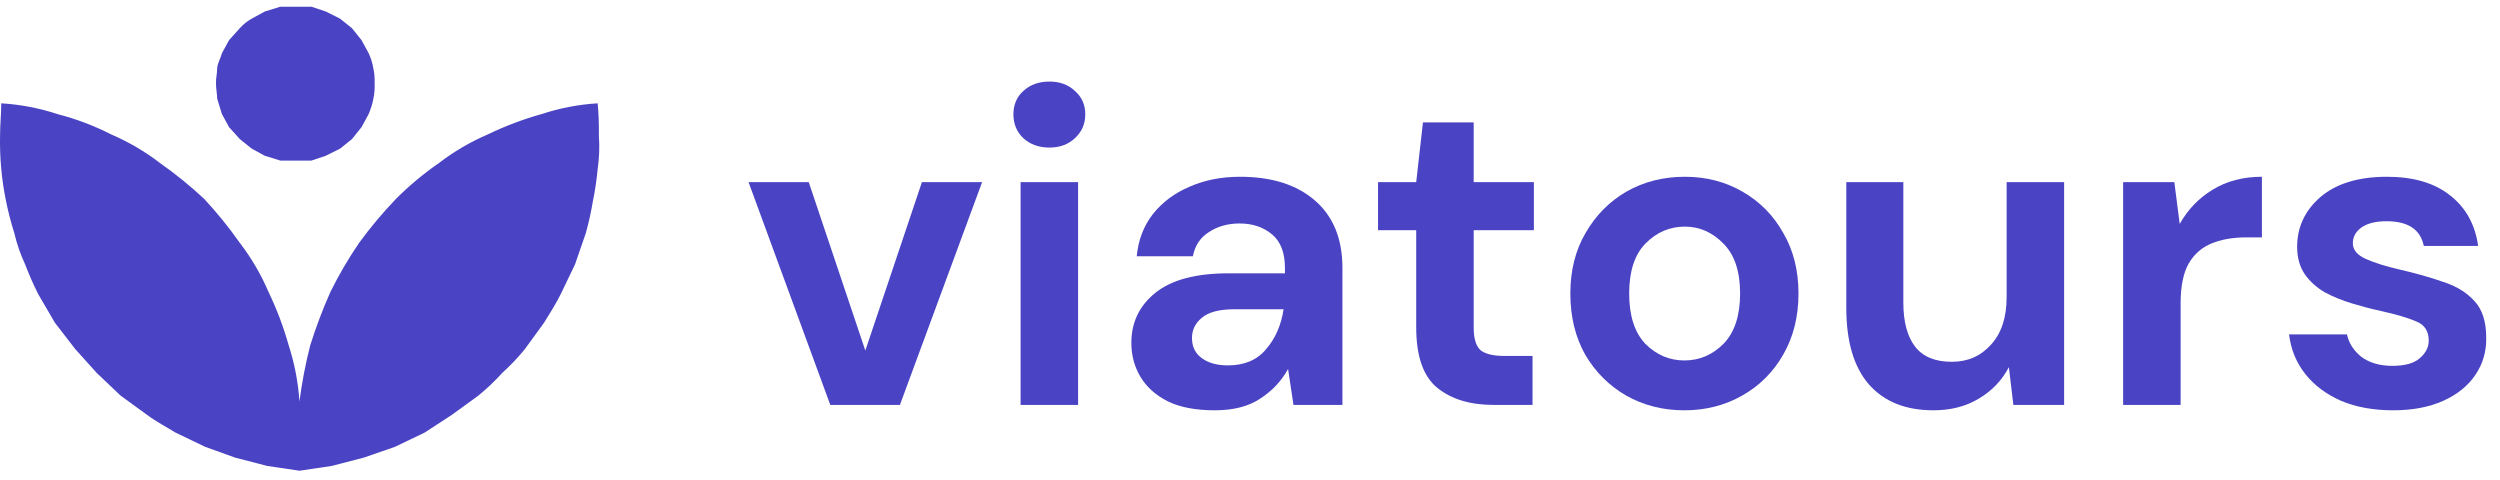
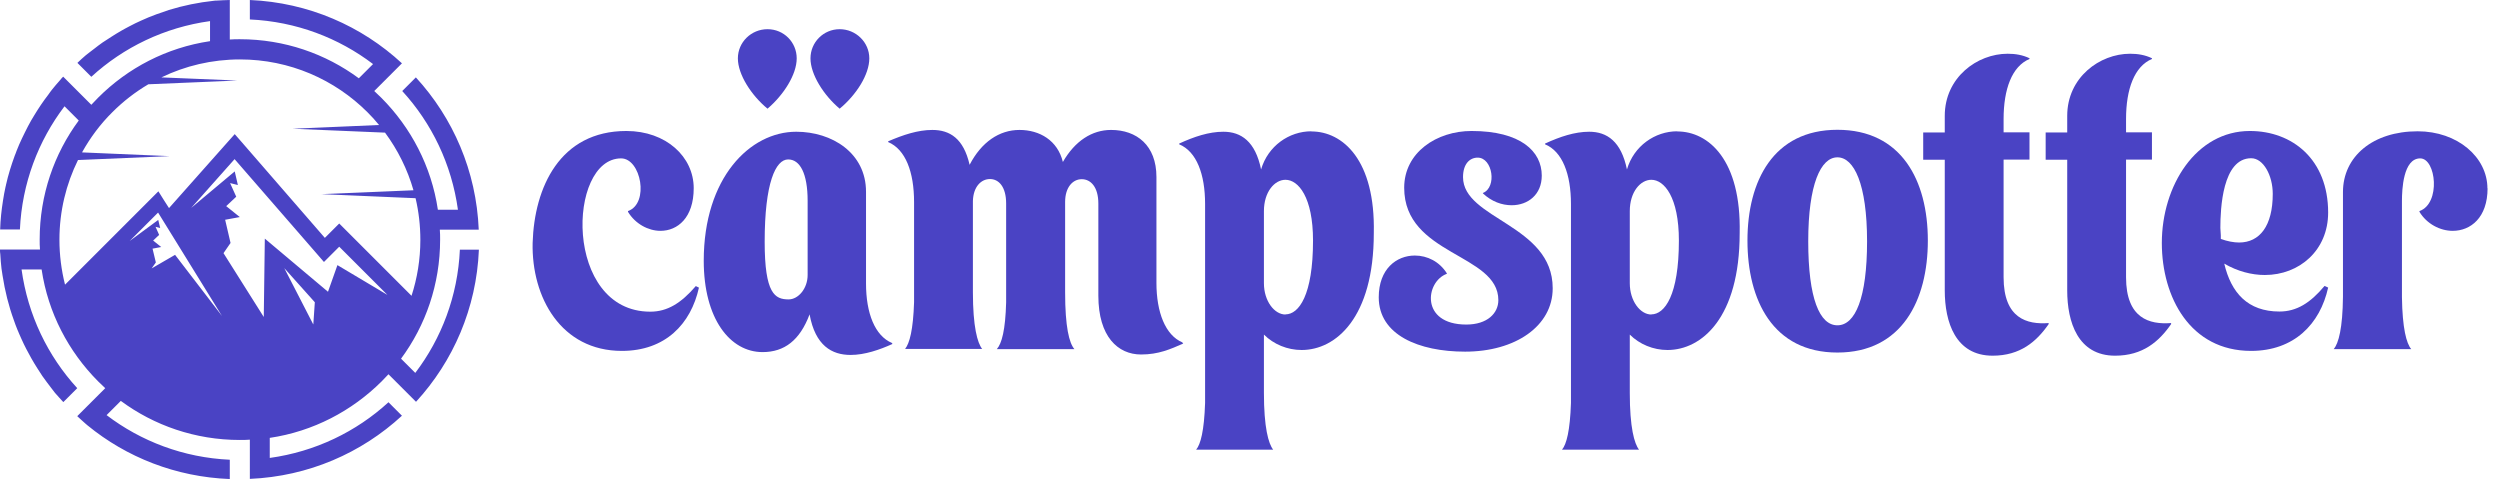
<svg xmlns="http://www.w3.org/2000/svg" width="167" height="32" viewBox="0 0 167 32" fill="none">
-   <path d="M55.464 27.048L50.004 12.168H54.024L57.804 23.418L61.584 12.168H65.604L60.114 27.048H55.464Z" fill="#4A43C4" />
-   <path d="M70.096 9.858C69.396 9.858 68.816 9.648 68.356 9.228C67.916 8.808 67.696 8.278 67.696 7.638C67.696 6.998 67.916 6.478 68.356 6.078C68.816 5.658 69.396 5.448 70.096 5.448C70.796 5.448 71.366 5.658 71.806 6.078C72.266 6.478 72.496 6.998 72.496 7.638C72.496 8.278 72.266 8.808 71.806 9.228C71.366 9.648 70.796 9.858 70.096 9.858ZM68.176 27.048V12.168H72.016V27.048H68.176Z" fill="#4A43C4" />
-   <path d="M81.154 27.408C79.874 27.408 78.824 27.208 78.004 26.808C77.184 26.388 76.574 25.838 76.174 25.158C75.774 24.478 75.574 23.728 75.574 22.908C75.574 21.528 76.114 20.408 77.194 19.548C78.274 18.688 79.894 18.258 82.054 18.258H85.834V17.898C85.834 16.878 85.544 16.128 84.964 15.648C84.384 15.168 83.664 14.928 82.804 14.928C82.024 14.928 81.344 15.118 80.764 15.498C80.184 15.858 79.824 16.398 79.684 17.118H75.934C76.034 16.038 76.394 15.098 77.014 14.298C77.654 13.498 78.474 12.888 79.474 12.468C80.474 12.028 81.594 11.808 82.834 11.808C84.954 11.808 86.624 12.338 87.844 13.398C89.064 14.458 89.674 15.958 89.674 17.898V27.048H86.404L86.044 24.648C85.604 25.448 84.984 26.108 84.184 26.628C83.404 27.148 82.394 27.408 81.154 27.408ZM82.024 24.408C83.124 24.408 83.974 24.048 84.574 23.328C85.194 22.608 85.584 21.718 85.744 20.658H82.474C81.454 20.658 80.724 20.848 80.284 21.228C79.844 21.588 79.624 22.038 79.624 22.578C79.624 23.158 79.844 23.608 80.284 23.928C80.724 24.248 81.304 24.408 82.024 24.408Z" fill="#4A43C4" />
-   <path d="M99.763 27.048C98.203 27.048 96.953 26.668 96.013 25.908C95.073 25.148 94.603 23.798 94.603 21.858V15.378H92.053V12.168H94.603L95.053 8.178H98.443V12.168H102.463V15.378H98.443V21.888C98.443 22.608 98.593 23.108 98.893 23.388C99.213 23.648 99.753 23.778 100.513 23.778H102.373V27.048H99.763Z" fill="#4A43C4" />
-   <path d="M112.519 27.408C111.079 27.408 109.779 27.078 108.619 26.418C107.479 25.758 106.569 24.848 105.889 23.688C105.229 22.508 104.899 21.148 104.899 19.608C104.899 18.068 105.239 16.718 105.919 15.558C106.599 14.378 107.509 13.458 108.649 12.798C109.809 12.138 111.109 11.808 112.549 11.808C113.969 11.808 115.249 12.138 116.389 12.798C117.549 13.458 118.459 14.378 119.119 15.558C119.799 16.718 120.139 18.068 120.139 19.608C120.139 21.148 119.799 22.508 119.119 23.688C118.459 24.848 117.549 25.758 116.389 26.418C115.229 27.078 113.939 27.408 112.519 27.408ZM112.519 24.078C113.519 24.078 114.389 23.708 115.129 22.968C115.869 22.208 116.239 21.088 116.239 19.608C116.239 18.128 115.869 17.018 115.129 16.278C114.389 15.518 113.529 15.138 112.549 15.138C111.529 15.138 110.649 15.518 109.909 16.278C109.189 17.018 108.829 18.128 108.829 19.608C108.829 21.088 109.189 22.208 109.909 22.968C110.649 23.708 111.519 24.078 112.519 24.078Z" fill="#4A43C4" />
-   <path d="M129.153 27.408C127.293 27.408 125.853 26.828 124.833 25.668C123.833 24.508 123.333 22.808 123.333 20.568V12.168H127.143V20.208C127.143 21.488 127.403 22.468 127.923 23.148C128.443 23.828 129.263 24.168 130.383 24.168C131.443 24.168 132.313 23.788 132.993 23.028C133.693 22.268 134.043 21.208 134.043 19.848V12.168H137.883V27.048H134.493L134.193 24.528C133.733 25.408 133.063 26.108 132.183 26.628C131.323 27.148 130.313 27.408 129.153 27.408Z" fill="#4A43C4" />
-   <path d="M141.825 27.048V12.168H145.245L145.605 14.958C146.145 13.998 146.875 13.238 147.795 12.678C148.735 12.098 149.835 11.808 151.095 11.808V15.858H150.015C149.175 15.858 148.425 15.988 147.765 16.248C147.105 16.508 146.585 16.958 146.205 17.598C145.845 18.238 145.665 19.128 145.665 20.268V27.048H141.825Z" fill="#4A43C4" />
-   <path d="M159.869 27.408C158.549 27.408 157.389 27.198 156.389 26.778C155.389 26.338 154.589 25.738 153.989 24.978C153.389 24.218 153.029 23.338 152.909 22.338H156.779C156.899 22.918 157.219 23.418 157.739 23.838C158.279 24.238 158.969 24.438 159.809 24.438C160.649 24.438 161.259 24.268 161.639 23.928C162.039 23.588 162.239 23.198 162.239 22.758C162.239 22.118 161.959 21.688 161.399 21.468C160.839 21.228 160.059 20.998 159.059 20.778C158.419 20.638 157.769 20.468 157.109 20.268C156.449 20.068 155.839 19.818 155.279 19.518C154.739 19.198 154.299 18.798 153.959 18.318C153.619 17.818 153.449 17.208 153.449 16.488C153.449 15.168 153.969 14.058 155.009 13.158C156.069 12.258 157.549 11.808 159.449 11.808C161.209 11.808 162.609 12.218 163.649 13.038C164.709 13.858 165.339 14.988 165.539 16.428H161.909C161.689 15.328 160.859 14.778 159.419 14.778C158.699 14.778 158.139 14.918 157.739 15.198C157.359 15.478 157.169 15.828 157.169 16.248C157.169 16.688 157.459 17.038 158.039 17.298C158.619 17.558 159.389 17.798 160.349 18.018C161.389 18.258 162.339 18.528 163.199 18.828C164.079 19.108 164.779 19.538 165.299 20.118C165.819 20.678 166.079 21.488 166.079 22.548C166.099 23.468 165.859 24.298 165.359 25.038C164.859 25.778 164.139 26.358 163.199 26.778C162.259 27.198 161.149 27.408 159.869 27.408Z" fill="#4A43C4" />
-   <path d="M39.925 6.902C38.651 6.979 37.392 7.22 36.18 7.619C34.947 7.965 33.747 8.418 32.594 8.974C31.43 9.473 30.332 10.115 29.327 10.886C28.301 11.595 27.341 12.395 26.459 13.277C25.57 14.202 24.744 15.187 23.988 16.225C23.275 17.267 22.636 18.359 22.076 19.492C21.555 20.66 21.103 21.857 20.721 23.077C20.406 24.31 20.166 25.56 20.004 26.822C19.92 25.549 19.679 24.291 19.287 23.077C18.941 21.845 18.488 20.645 17.933 19.492C17.434 18.327 16.791 17.23 16.02 16.225C15.292 15.188 14.493 14.203 13.63 13.277C12.703 12.413 11.718 11.614 10.682 10.886C9.676 10.115 8.579 9.473 7.415 8.974C6.273 8.392 5.07 7.938 3.829 7.619C2.617 7.22 1.358 6.979 0.084 6.902C0.084 7.619 0.004 8.336 0.004 9.053C-0.026 10.524 0.107 11.994 0.403 13.436C0.551 14.162 0.737 14.88 0.96 15.587C1.128 16.301 1.368 16.995 1.678 17.659C1.936 18.337 2.229 19.002 2.554 19.651L3.67 21.563L5.024 23.316L6.459 24.91L8.052 26.424L9.805 27.699C10.443 28.177 11.08 28.496 11.717 28.894L13.71 29.85L15.701 30.567L17.853 31.125L20.004 31.444L22.156 31.125L24.307 30.567L26.379 29.85L28.371 28.894L30.203 27.699L31.956 26.424C32.526 25.961 33.058 25.455 33.55 24.91C34.095 24.418 34.601 23.886 35.064 23.316L36.339 21.563C36.737 20.926 37.136 20.288 37.455 19.651L38.411 17.659L39.128 15.587C39.325 14.879 39.485 14.161 39.606 13.436C39.751 12.725 39.858 12.007 39.925 11.284C40.032 10.546 40.059 9.798 40.004 9.053C40.017 8.335 39.991 7.617 39.925 6.902Z" fill="#4A43C4" />
-   <path d="M25.024 5.547C25.041 5.895 25.014 6.243 24.945 6.583C24.875 6.939 24.768 7.286 24.626 7.619L24.148 8.496L23.51 9.292L22.714 9.93L21.757 10.408L20.801 10.727H18.73L17.694 10.408L16.817 9.93L16.02 9.292L15.303 8.496L14.825 7.619L14.506 6.583C14.506 6.264 14.427 5.946 14.427 5.547C14.427 5.149 14.506 4.91 14.506 4.591C14.506 4.272 14.745 3.874 14.825 3.555L15.303 2.679L16.02 1.882C16.249 1.627 16.518 1.412 16.817 1.245L17.694 0.766L18.73 0.448H20.801L21.757 0.766L22.714 1.245L23.51 1.882L24.148 2.679L24.626 3.555C24.779 3.884 24.886 4.233 24.945 4.591C25.011 4.905 25.037 5.227 25.024 5.547Z" fill="#4A43C4" />
+   <g>
+     <path d="m46.69,19.21c-.54,2.44-2.25,4.23-5.15,4.23-4.06,0-6.04-3.58-5.96-7.21.11-3.71,1.82-7.48,6.26-7.48,2.66,0,4.5,1.73,4.5,3.82,0,1.98-1.08,2.85-2.22,2.85-.81,0-1.68-.46-2.17-1.27v-.05c1.44-.51.87-3.52-.46-3.52-3.6,0-3.85,10.24,1.95,10.24,1.14,0,2.06-.57,3.04-1.71l.22.11Z" style="fill:#4a43c4;" />
+     <path d="m59.61,22.98c-.84.38-1.84.73-2.79.73-1.25,0-2.36-.62-2.74-2.71-.65,1.73-1.68,2.52-3.14,2.52-2.17,0-3.93-2.22-3.93-6.1,0-5.55,3.09-8.62,6.18-8.62,2.38,0,4.66,1.41,4.66,4.01v6.12c0,2.01.6,3.5,1.73,3.98l.03.05ZM49.29,3.9c0-1.08.89-1.95,1.98-1.95s1.95.87,1.95,1.95-.87,2.44-1.95,3.36c-1.08-.89-1.98-2.28-1.98-3.36Zm4.66,9.51c0-1.82-.51-2.76-1.3-2.76-.84,0-1.57,1.57-1.57,5.5,0,3.47.68,3.85,1.6,3.85.65,0,1.27-.73,1.27-1.63v-4.96Zm.19-9.51c0-1.08.87-1.95,1.95-1.95s1.98.87,1.98,1.95-.87,2.44-1.98,3.36c-1.06-.89-1.95-2.28-1.95-3.36Z" style="fill:#4a43c4;" />
+     <path d="m79.04,22.95c-.87.38-1.65.73-2.82.73-1.54,0-2.85-1.19-2.85-3.93v-6.15c0-1.11-.51-1.63-1.11-1.63s-1.11.54-1.11,1.52v6.04c0,2.3.27,3.39.62,3.79h-5.18c.33-.38.57-1.27.62-3.12v-6.61c0-1.11-.49-1.63-1.08-1.63s-1.11.51-1.14,1.46v6.1c0,2.3.3,3.39.62,3.79h-5.15c.3-.38.54-1.27.6-3.12v-6.69c0-2.01-.57-3.52-1.73-4.01v-.05c1-.43,1.98-.76,2.95-.76,1.17,0,2.09.57,2.49,2.33.79-1.52,1.98-2.33,3.33-2.33s2.55.7,2.9,2.14c.81-1.41,1.95-2.14,3.22-2.14,1.71,0,3.03,1.03,3.03,3.14v7.07c0,1.98.6,3.5,1.73,3.98l.03.05Z" style="fill:#4a43c4;" />
+     <path d="m87.6,8.78c2.09,0,4.28,1.9,4.17,6.8,0,5.66-2.55,7.8-4.82,7.8-.95,0-1.87-.38-2.52-1.03v3.9c0,2.3.3,3.39.62,3.79h-5.15c.3-.35.54-1.27.6-3.12v-13.3c0-1.98-.57-3.5-1.73-3.98v-.05c1-.46,1.98-.79,2.95-.79,1.19,0,2.14.65,2.52,2.52.46-1.57,1.87-2.55,3.36-2.55Zm-1.73,12.22c.89,0,1.84-1.27,1.84-4.93,0-2.9-.98-4.06-1.84-4.06-.73,0-1.44.81-1.44,2.09v4.82c0,1.19.7,2.09,1.44,2.09Z" style="fill:#4a43c4;" />
+     <path d="m103.72,19.26c0,2.52-2.49,4.23-5.85,4.23-3.09,0-5.77-1.11-5.77-3.63,0-1.9,1.19-2.79,2.41-2.79.84,0,1.65.41,2.14,1.19v.03c-1.44.52-1.79,3.39,1.3,3.39,1.41,0,2.14-.76,2.14-1.63,0-3.12-6.29-2.98-6.29-7.51,0-2.36,2.17-3.79,4.5-3.79,3.28,0,4.69,1.36,4.69,2.98,0,1.27-.92,1.98-2.01,1.98-.65,0-1.33-.24-1.92-.79v-.03c.95-.38.65-2.36-.35-2.36-.54,0-.98.43-.98,1.3,0,2.82,5.99,3.17,5.99,7.42Z" style="fill:#4a43c4;" />
+     <path d="m112.04,8.78c2.09,0,4.28,1.9,4.17,6.8,0,5.66-2.55,7.8-4.82,7.8-.95,0-1.87-.38-2.52-1.03v3.9c0,2.3.3,3.39.62,3.79h-5.15c.3-.35.54-1.27.6-3.12v-13.3c0-1.98-.57-3.5-1.73-3.98v-.05c1-.46,1.98-.79,2.95-.79,1.19,0,2.14.65,2.52,2.52.46-1.57,1.87-2.55,3.36-2.55Zm-1.73,12.22c.89,0,1.84-1.27,1.84-4.93,0-2.9-.98-4.06-1.84-4.06-.73,0-1.44.81-1.44,2.09v4.82c0,1.19.7,2.09,1.44,2.09Z" style="fill:#4a43c4;" />
+     <path d="m128.78,16.07c0,3.98-1.73,7.48-6.04,7.48s-6.01-3.5-6.01-7.48,1.73-7.4,6.01-7.4,6.04,3.39,6.04,7.4Zm-4.06.05c0-3.82-.87-5.61-1.98-5.61s-1.95,1.79-1.95,5.61.76,5.61,1.95,5.61,1.98-1.82,1.98-5.61Z" style="fill:#4a43c4;" />
+     <path d="m136.85,21.65c-.81,1.17-1.9,2.11-3.74,2.11-2.49,0-3.2-2.25-3.2-4.36v-8.73h-1.44v-1.82h1.44v-1.11c0-2.57,2.17-4.15,4.2-4.15.52,0,1,.08,1.46.3v.05c-1.17.49-1.73,2.01-1.73,4.01v.89h1.73v1.82h-1.73v7.86c0,2.76,1.57,3.17,3.01,3.06v.05Z" style="fill:#4a43c4;" />
+     <path d="m145.03,21.65c-.81,1.17-1.9,2.11-3.74,2.11-2.49,0-3.2-2.25-3.2-4.36v-8.73h-1.44v-1.82h1.44v-1.11c0-2.57,2.17-4.15,4.2-4.15.52,0,1,.08,1.46.3v.05c-1.17.49-1.73,2.01-1.73,4.01v.89h1.73v1.82h-1.73v7.86c0,2.76,1.57,3.17,3.01,3.06v.05Z" style="fill:#4a43c4;" />
+     <path d="m155.28,19.1l.24.11c-.54,2.44-2.28,4.23-5.15,4.23-4.06,0-5.96-3.58-5.96-7.21,0-3.82,2.28-7.48,5.88-7.48,2.84,0,5.23,1.9,5.23,5.45,0,2.52-1.92,4.17-4.23,4.17-.87,0-1.82-.24-2.71-.76.46,1.95,1.57,3.2,3.69,3.2,1.14,0,2.06-.57,3.01-1.71Zm-6.96-3.87l.03.49v.24c.43.16.87.24,1.22.24,1.38,0,2.25-1.11,2.25-3.25,0-1.22-.62-2.38-1.44-2.38-1.92,0-2.06,3.36-2.06,4.66Z" style="fill:#4a43c4;" />
+     <path d="m166.17,12.57c0,1.98-1.14,2.85-2.33,2.85-.84,0-1.73-.46-2.22-1.27v-.05c1.44-.51,1.11-3.52.05-3.52-1.14,0-1.22,2.09-1.22,2.85v6.42c.03,2.09.3,3.09.62,3.47h-5.18c.33-.38.6-1.41.62-3.5v-6.99c0-2.38,2-4.06,4.99-4.06,2.66,0,4.66,1.73,4.66,3.82Z" style="fill:#4a43c4;" />
+   </g>
+   <path d="m18.02,30.59v-1.34c2.9-.43,5.49-1.8,7.47-3.77.16-.16.31-.32.46-.48l.94.94.9.9c2.48-2.7,4.04-6.25,4.2-10.16h-1.27c-.14,3.09-1.23,5.93-2.98,8.23l-.95-.95c1.64-2.22,2.61-4.97,2.61-7.95,0-.22,0-.45-.02-.67h2.6c-.16-3.92-1.72-7.47-4.2-10.17l-.91.91c1.97,2.15,3.3,4.89,3.72,7.93h-1.34c-.43-2.9-1.8-5.49-3.77-7.47-.16-.16-.32-.31-.48-.46l.94-.94.57-.57.34-.34C24.16,1.74,20.61.17,16.69,0v1.3c3.09.14,5.93,1.23,8.23,2.98l-.95.95c-2.22-1.64-4.97-2.61-7.95-2.61-.22,0-.44,0-.67.02V0c-.3.01-.6.02-.89.04-.05,0-.11,0-.16.01-1.04.11-2.06.32-3.03.62-.08.03-.17.06-.25.09-.37.12-.74.25-1.1.4-.16.07-.32.14-.48.21-.27.12-.54.25-.8.39-.18.1-.37.19-.55.3-.23.13-.45.27-.67.41-.19.12-.38.24-.57.37-.19.13-.38.28-.56.42-.19.15-.39.29-.57.44h0c-.19.16-.37.33-.55.5l.93.93c2.15-1.97,4.89-3.3,7.93-3.72v1.34c-2.9.43-5.49,1.79-7.47,3.77-.16.16-.31.32-.46.48l-1.51-1.51-.37-.37c-.08.08-.16.17-.23.26-.17.2-.35.39-.51.6-.09.11-.17.23-.25.34-.34.44-.65.9-.94,1.38-.07.12-.14.23-.21.35-.15.26-.28.52-.41.78-.07.14-.13.27-.2.41-.13.27-.25.55-.36.83-.04.11-.08.23-.13.34-.23.63-.43,1.27-.58,1.94,0,.04-.02.08-.03.13-.07.3-.12.61-.17.92-.1.63-.17,1.27-.19,1.93h1.32c.14-3.09,1.23-5.93,2.98-8.23l.95.95c-1.64,2.22-2.61,4.97-2.61,7.95,0,.22,0,.45.02.67H0c0,.11,0,.21.02.31.02.32.04.64.08.96.02.16.05.31.07.46.16,1.04.41,2.04.76,3,.07.2.14.4.22.59.09.23.2.46.3.69.1.22.2.43.31.64.11.21.22.41.33.61.13.23.27.46.41.68.11.17.22.34.33.51.2.28.4.55.61.82.08.1.15.2.23.3.18.21.37.41.56.62l.93-.93c-1.97-2.15-3.3-4.89-3.72-7.93h1.34c.43,2.9,1.8,5.49,3.77,7.47.16.16.32.31.48.46l-.94.94-.57.57-.36.36c.18.16.35.33.54.49.05.04.09.08.14.12,2.61,2.14,5.91,3.45,9.51,3.59v-1.29c-3.09-.14-5.93-1.23-8.23-2.98l.95-.95c2.22,1.64,4.97,2.61,7.95,2.61.22,0,.45,0,.67-.02v2.62c3.92-.17,7.46-1.73,10.16-4.22l-.9-.9c-2.15,1.97-4.89,3.3-7.93,3.72Zm2.9-8.93l-1.93-3.75,2.04,2.28-.1,1.47Zm-16.58-2.66c-.24-.96-.37-1.96-.37-2.99,0-1.91.45-3.72,1.24-5.32l6.12-.26-5.85-.25c.55-.99,1.23-1.9,2.03-2.69.72-.72,1.52-1.34,2.4-1.86l5.94-.25-5.07-.21c1.59-.77,3.37-1.2,5.25-1.2,3.33,0,6.34,1.35,8.52,3.53.27.27.53.55.77.85l-5.78.25,6.18.26c.85,1.15,1.5,2.45,1.9,3.85l-6.14.26,6.28.27c.21.89.32,1.83.32,2.79,0,1.3-.21,2.56-.59,3.73l-4.44-4.44-.39-.39-.39.39-.57.57-5.6-6.45-.42-.48-.42.47-3.97,4.47-.34-.53-.37-.59-.49.49-5.74,5.74Zm7.36-1.98l-1.57.91.28-.4-.22-.92.58-.11-.54-.43.4-.38-.24-.54.31.08-.13-.54-1.91,1.41,1.9-1.9,4.27,6.91-3.13-4.08Zm5.91,4.14l-2.68-4.25.47-.68-.36-1.55.98-.18-.91-.73.67-.63-.41-.91.52.13-.21-.91-2.91,2.44,2.9-3.26,5.58,6.42.39.45.42-.42.6-.6,3.22,3.22-3.34-1.99-.63,1.78-4.22-3.55-.07,5.23Z" style="fill:#4a43c4;" />
</svg>
